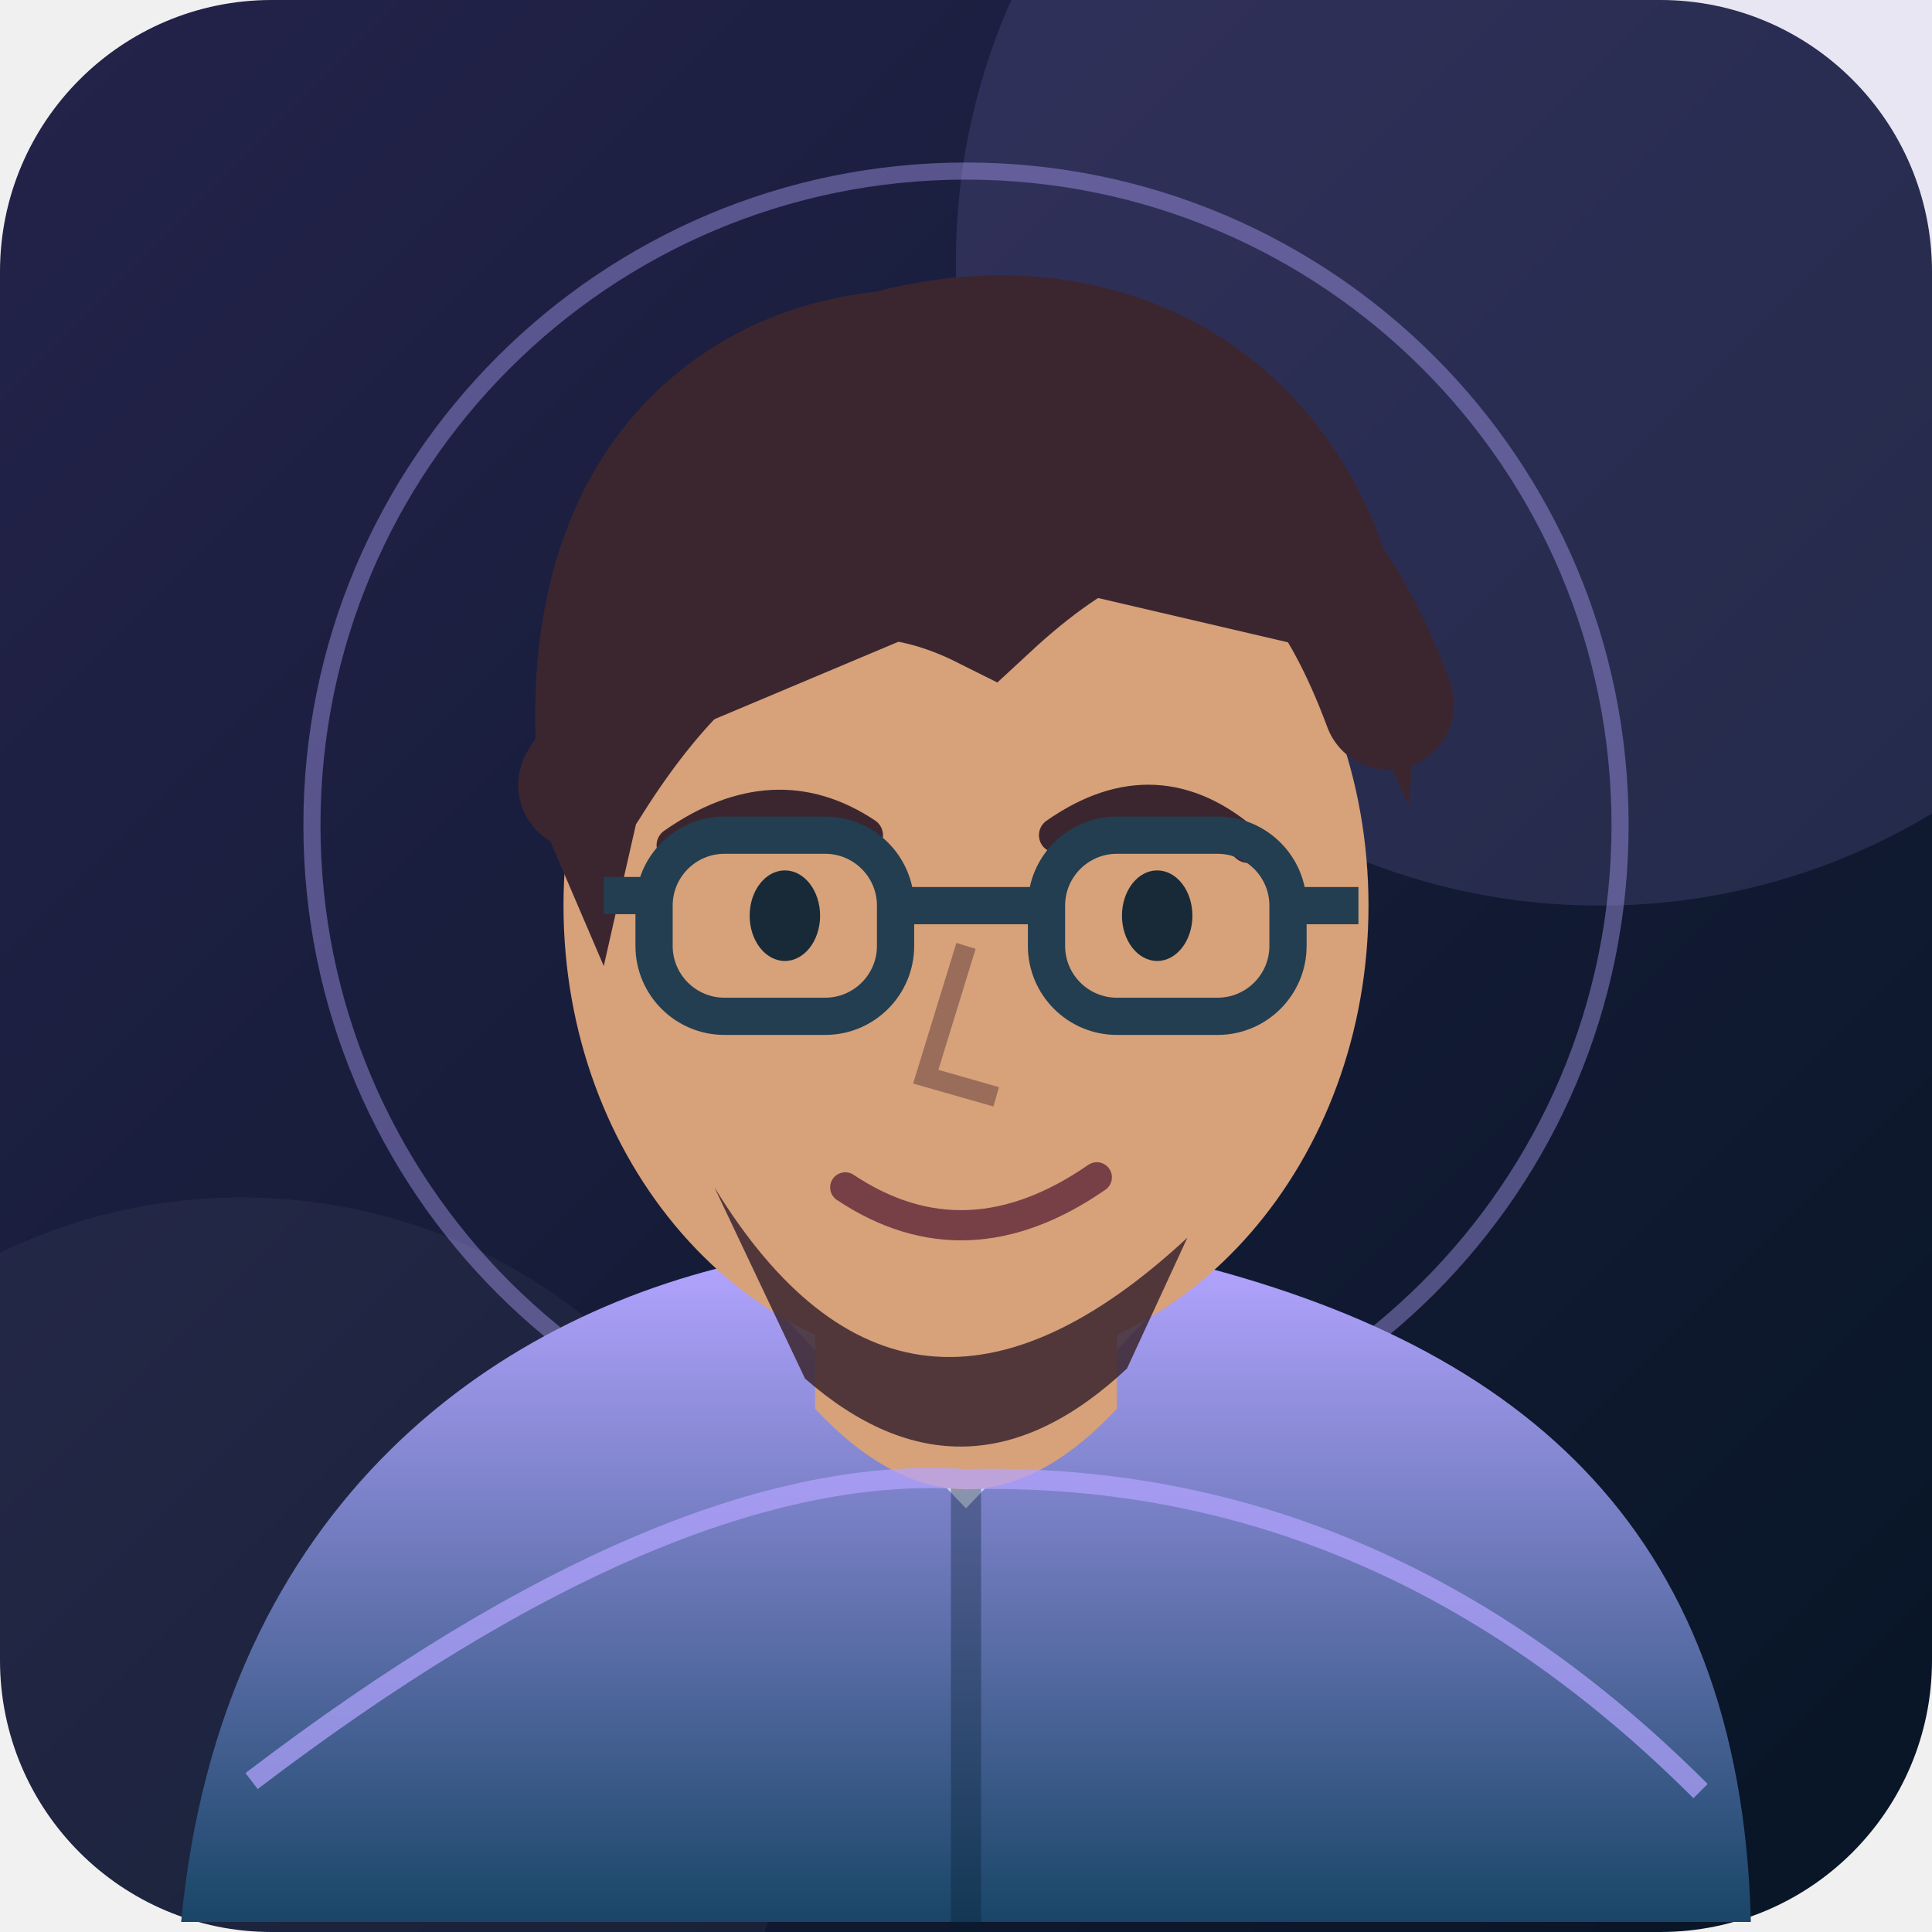
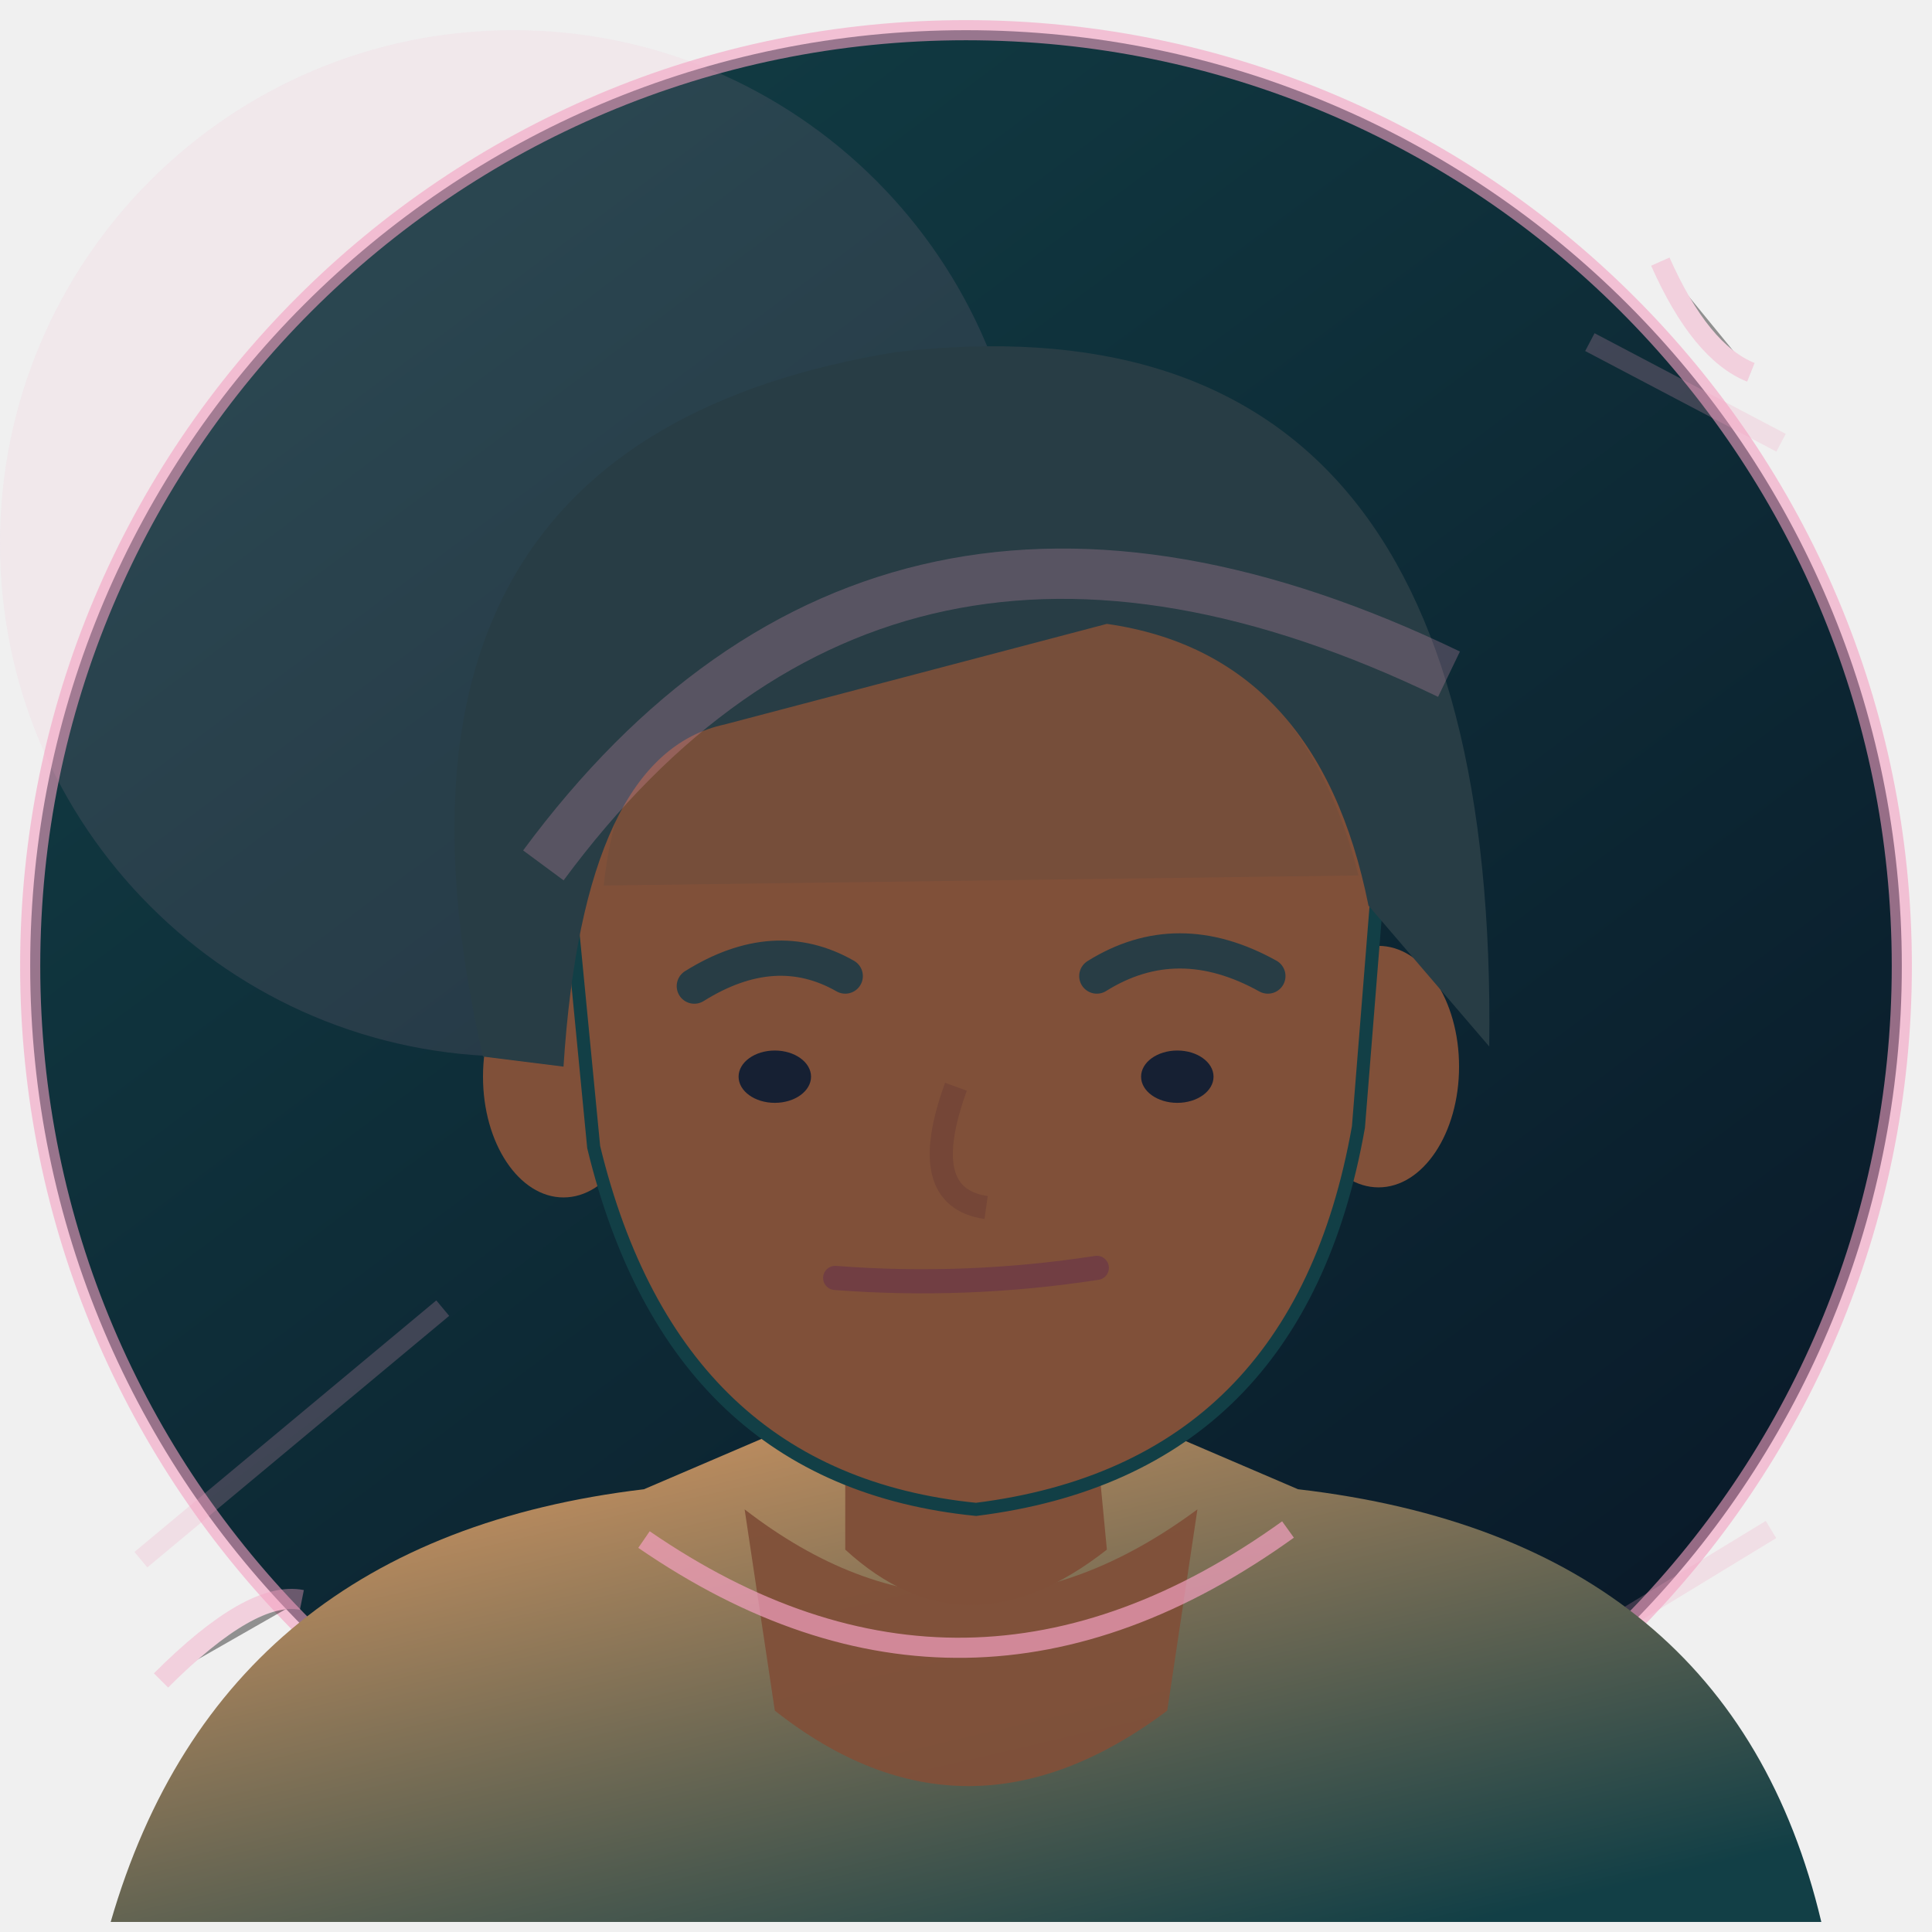
- <svg xmlns="http://www.w3.org/2000/svg" viewBox="0 0 192 192" role="img" aria-label="Portrait avatar Atlas M">
+ <svg xmlns="http://www.w3.org/2000/svg" viewBox="0 0 192 192" role="img" aria-labelledby="title">
  <defs>
-     <linearGradient id="bg" x2="1" y2="1">
-       <stop stop-color="#24234b" />
-       <stop offset="1" stop-color="#071525" />
+     <linearGradient id="bg" x1=".1" y1="0" x2=".85" y2="1">
+       <stop stop-color="#123f46" />
+       <stop offset="1" stop-color="#091727" />
    </linearGradient>
-     <linearGradient id="coat" x2="0" y2="1">
-       <stop stop-color="#b3a4ff" />
-       <stop offset="1" stop-color="#194567" />
+     <linearGradient id="jacket" x1="0" y1="0" x2=".8" y2="1">
+       <stop stop-color="#e19d64" />
+       <stop offset="1" stop-color="#123f46" />
    </linearGradient>
  </defs>
-   <rect width="192" height="192" rx="27" fill="url(#bg)" />
-   <circle cx="159" cy="26" r="64" fill="#b3a4ff" opacity=".13" />
-   <circle cx="24" cy="174" r="55" fill="#fff" opacity=".04" />
-   <circle cx="96" cy="82" r="65" fill="none" stroke="#b3a4ff" stroke-width="1.7" opacity=".4" />
-   <path d="M18 191C22 149 50 130 76 125L95 144 116 125C150 133 173 151 174 191Z" fill="url(#coat)" />
-   <path d="M76 126l20 21 20-21" fill="none" stroke="#f1f8ff" stroke-width="4" opacity=".68" />
-   <path d="M96 147v45" stroke="#071e30" stroke-width="3" opacity=".34" />
-   <path d="M81 124v16q15 16 30 0v-16" fill="#d7a17a" />
-   <ellipse cx="96" cy="90" rx="40" ry="46" fill="#d7a17a" />
-   <path d="M54 82C49 47 68 31 87 29C118 21 144 43 140 80L133 65 103 58 65 74 60 96Z" fill="#3b2630" />
-   <path d="M58 78Q76 49 98 60Q125 35 138 70" stroke="#3b2630" stroke-width="13" fill="none" stroke-linecap="round" />
-   <path d="M67 84q10-7 19-1m19 0q10-7 19 1" stroke="#3b2630" stroke-width="3.5" stroke-linecap="round" fill="none" />
-   <ellipse cx="78" cy="91" rx="3.5" ry="4.5" fill="#182a37" />
-   <ellipse cx="115" cy="91" rx="3.5" ry="4.5" fill="#182a37" />
-   <path d="M96 94l-4 13 7 2" stroke="#6f4b45" stroke-width="2" opacity=".6" fill="none" />
-   <path d="M84 118q12 8 25-1" stroke="#773f46" stroke-width="3" stroke-linecap="round" fill="none" />
-   <g fill="none" stroke="#233e50" stroke-width="3.7">
-     <rect x="65" y="83" width="24" height="18" rx="7" />
-     <rect x="104" y="83" width="24" height="18" rx="7" />
-     <path d="M89 90h15M60 89h5M128 90h7" />
-   </g>
-   <path d="M71 118Q90 149 118 123L112 136Q96 151 80 137Z" fill="#3b2630" opacity=".86" />
-   <path d="M25 177Q67 145 96 147Q137 146 169 178" stroke="#b3a4ff" stroke-width="2" fill="none" opacity=".72" />
+   <circle cx="96" cy="96" r="93" fill="url(#bg)" stroke="#f4a0c1" stroke-opacity=".6" stroke-width="2" />
+   <circle cx="51" cy="54" r="51" fill="#f4a0c1" opacity=".11" />
+   <path d="M14 155L44 130M158 34L177 44M153 166L176 152" stroke="#f4a0c1" stroke-opacity=".22" stroke-width="2" fill="none" />
+   <path d="M11 191Q22 153 64 148L78 142Q97 154 115 142L129 148Q172 153 181 191Z" fill="url(#jacket)" />
+   <path d="M74 150Q96 167 119 150L116 170Q96 185 77 170Z" fill="#805039" opacity=".95" />
+   <path d="M84 133L84 154Q96 165 110 154L108 133" fill="#805039" />
+   <ellipse cx="56" cy="107" rx="8" ry="12" fill="#805039" />
+   <ellipse cx="137" cy="106" rx="8" ry="12" fill="#805039" />
+   <path d="M56 83Q57 51 97 47Q139 52 137 87L135 112Q129 146 97 150Q67 147 59 114Z" fill="#805039" stroke="#123f46" stroke-width="1.3" />
+   <path d="M60 88Q63 60 97 57Q128 59 135 87" fill="#283d45" opacity=".12" />
+   <path d="M48 105Q34 44 89 35Q149 28 148 104L136 90Q131 65 110 62L72 72Q58 75 56 106Z" fill="#283d45" />
+   <path d="M54 86Q88 40 144 67" stroke="#f4a0c1" stroke-width="5" fill="none" opacity=".24" />
+   <path d="M69 98Q77 93 84 97M109 97Q117 92 126 97" stroke="#283d45" stroke-width="3.5" fill="none" stroke-linecap="round" />
+   <ellipse cx="77" cy="107" rx="3.6" ry="2.6" fill="#162033" />
+   <ellipse cx="117" cy="107" rx="3.6" ry="2.6" fill="#162033" />
+   <path d="M95 108Q91 119 98 120" stroke="#6c3f35" stroke-opacity=".55" stroke-width="2.3" fill="none" />
+   <path d="M83 127Q96 128 109 126" fill="none" stroke="#713e43" stroke-width="2.4" stroke-linecap="round" />
+   <path d="M64 153Q96 175 128 152" stroke="#f4a0c1" stroke-width="2" opacity=".7" fill="none" />
+   <path d="M16 167Q25 158 30 159M165 26Q169 35 174 37" stroke="#f4a0c1" stroke-width="2" opacity=".4" />
</svg>
